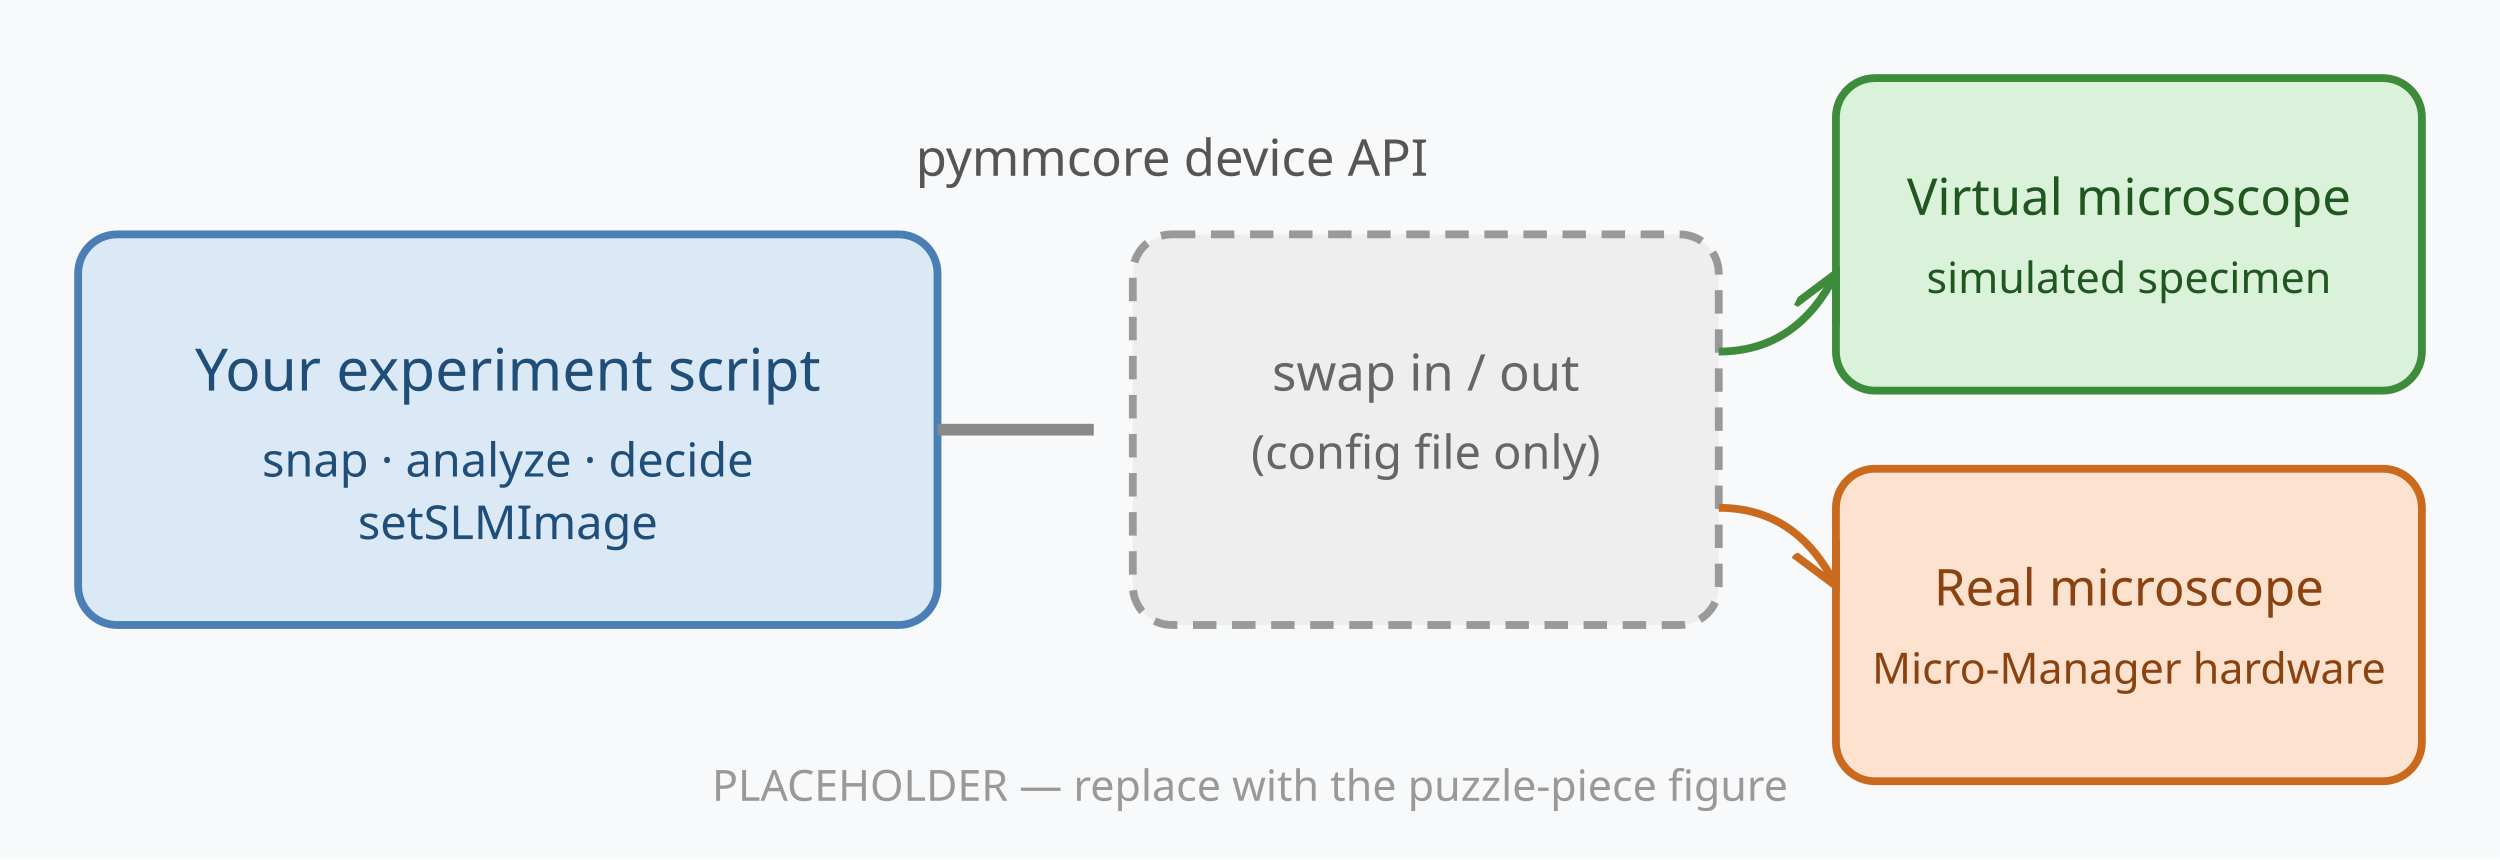
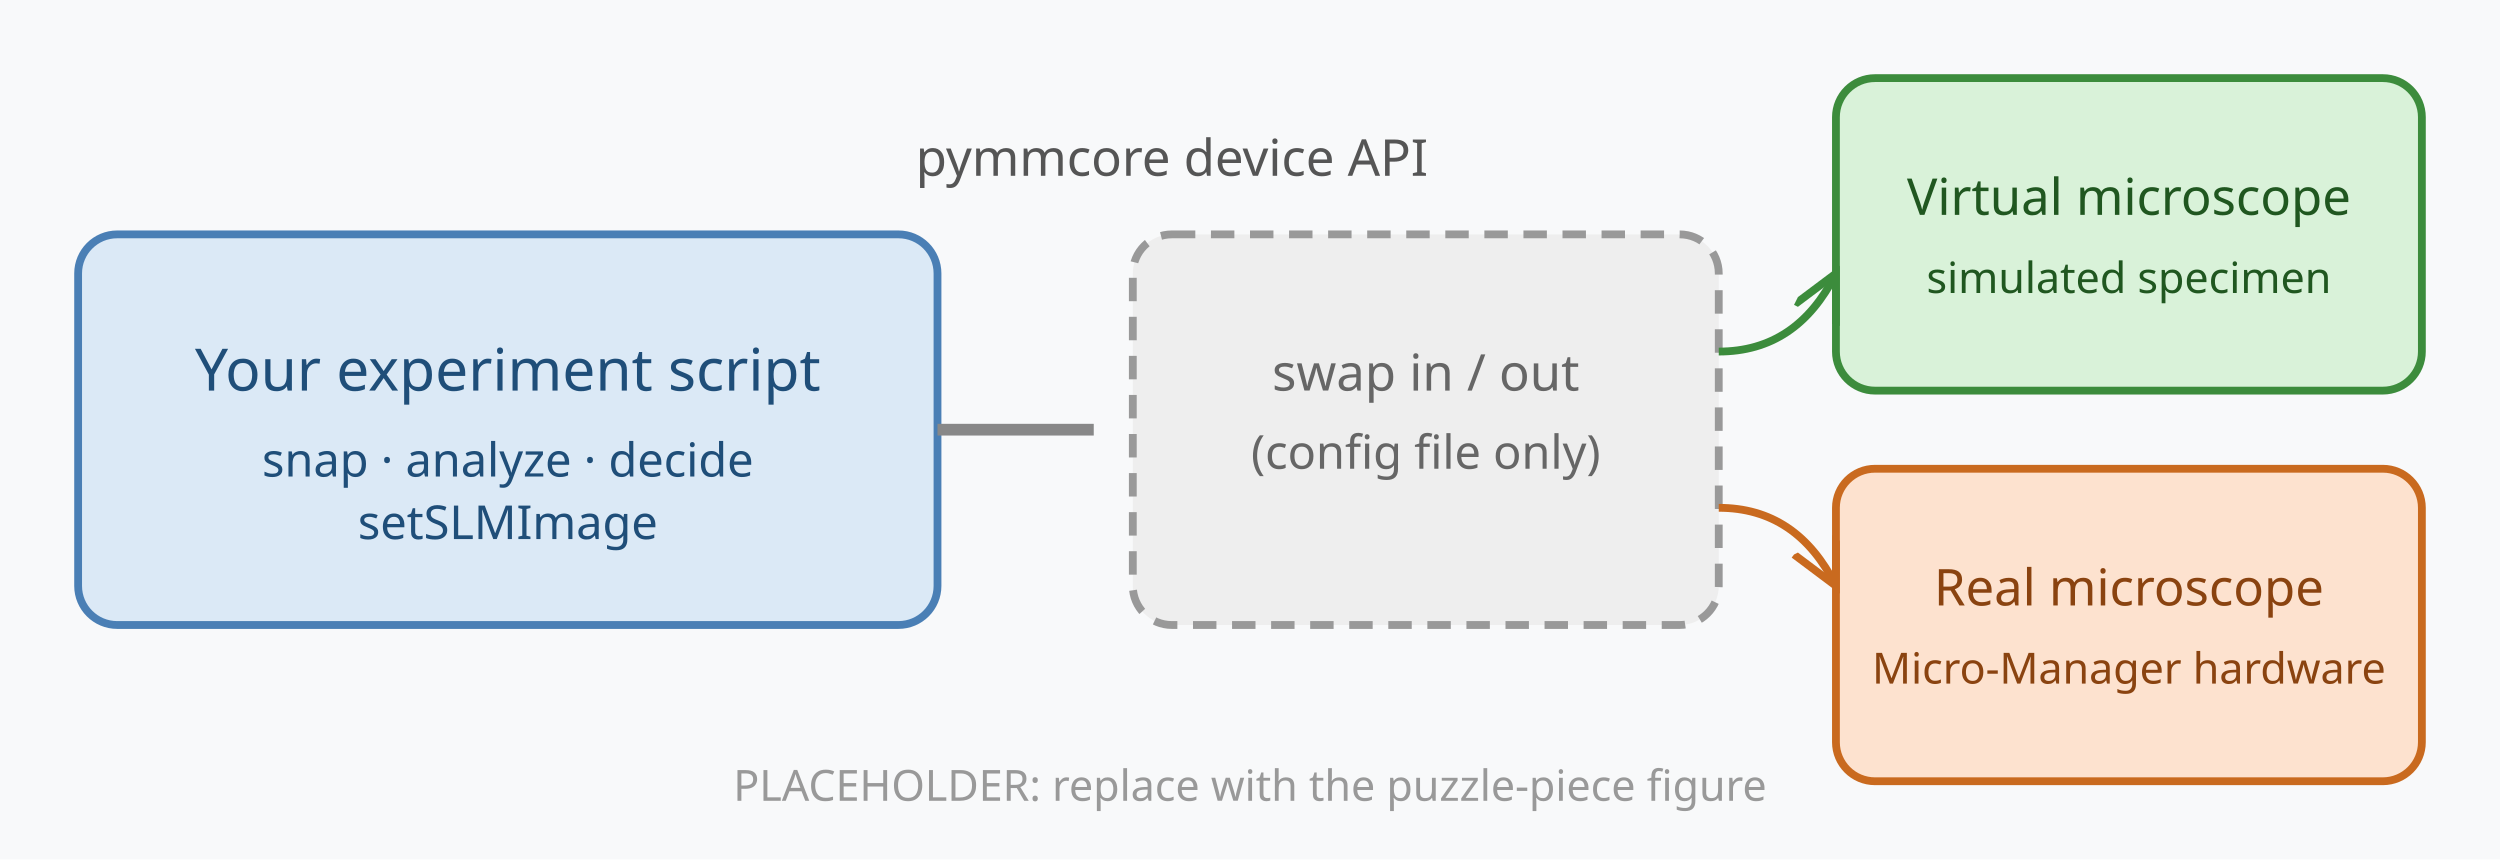
<svg xmlns="http://www.w3.org/2000/svg" width="640" height="220" viewBox="0 0 640 220">
  <style>text{font-family:sans-serif}</style>
  <rect width="640" height="220" fill="#f8f9fa" />
  <rect x="20" y="60" width="220" height="100" rx="10" fill="#dbe9f6" stroke="#4a7fb5" stroke-width="2" />
  <text x="130" y="100" text-anchor="middle" font-size="15" fill="#1f4e79">Your experiment script</text>
  <text x="130" y="122" text-anchor="middle" font-size="12" fill="#1f4e79">snap · analyze · decide</text>
  <text x="130" y="138" text-anchor="middle" font-size="12" fill="#1f4e79">setSLMImage</text>
  <text x="300" y="45" text-anchor="middle" font-size="13" fill="#555">pymmcore device API</text>
  <path d="M240 110 h40" stroke="#888" stroke-width="3" />
  <g>
    <rect x="290" y="60" width="150" height="100" rx="10" fill="#eee" stroke="#999" stroke-width="2" stroke-dasharray="6 4" />
    <text x="365" y="100" text-anchor="middle" font-size="13" fill="#666">swap in / out</text>
    <text x="365" y="120" text-anchor="middle" font-size="12" fill="#666">(config file only)</text>
  </g>
  <rect x="470" y="20" width="150" height="80" rx="10" fill="#d9f2d9" stroke="#3c8c3c" stroke-width="2" />
  <text x="545" y="55" text-anchor="middle" font-size="13" fill="#205720">Virtual microscope</text>
  <text x="545" y="75" text-anchor="middle" font-size="11" fill="#205720">simulated specimen</text>
  <rect x="470" y="120" width="150" height="80" rx="10" fill="#fde2cf" stroke="#c96a1f" stroke-width="2" />
  <text x="545" y="155" text-anchor="middle" font-size="13" fill="#8a4310">Real microscope</text>
  <text x="545" y="175" text-anchor="middle" font-size="11" fill="#8a4310">Micro-Manager hardware</text>
  <path d="M440 90 q20 0 30 -20" stroke="#3c8c3c" stroke-width="2" fill="none" marker-end="url(#a)" />
  <path d="M440 130 q20 0 30 20" stroke="#c96a1f" stroke-width="2" fill="none" marker-end="url(#b)" />
  <defs>
    <marker id="a" markerWidth="8" markerHeight="8" refX="6" refY="3" orient="auto">
      <path d="M0,0 L6,3 L0,6" fill="none" stroke="#3c8c3c" />
    </marker>
    <marker id="b" markerWidth="8" markerHeight="8" refX="6" refY="3" orient="auto">
      <path d="M0,0 L6,3 L0,6" fill="none" stroke="#c96a1f" />
    </marker>
  </defs>
-   <text x="320" y="205" text-anchor="middle" font-size="11" fill="#999">PLACEHOLDER — replace with the puzzle-piece figure</text>
+   <text x="320" y="205" text-anchor="middle" font-size="11" fill="#999">PLACEHOLDER: replace with the puzzle-piece figure</text>
</svg>
